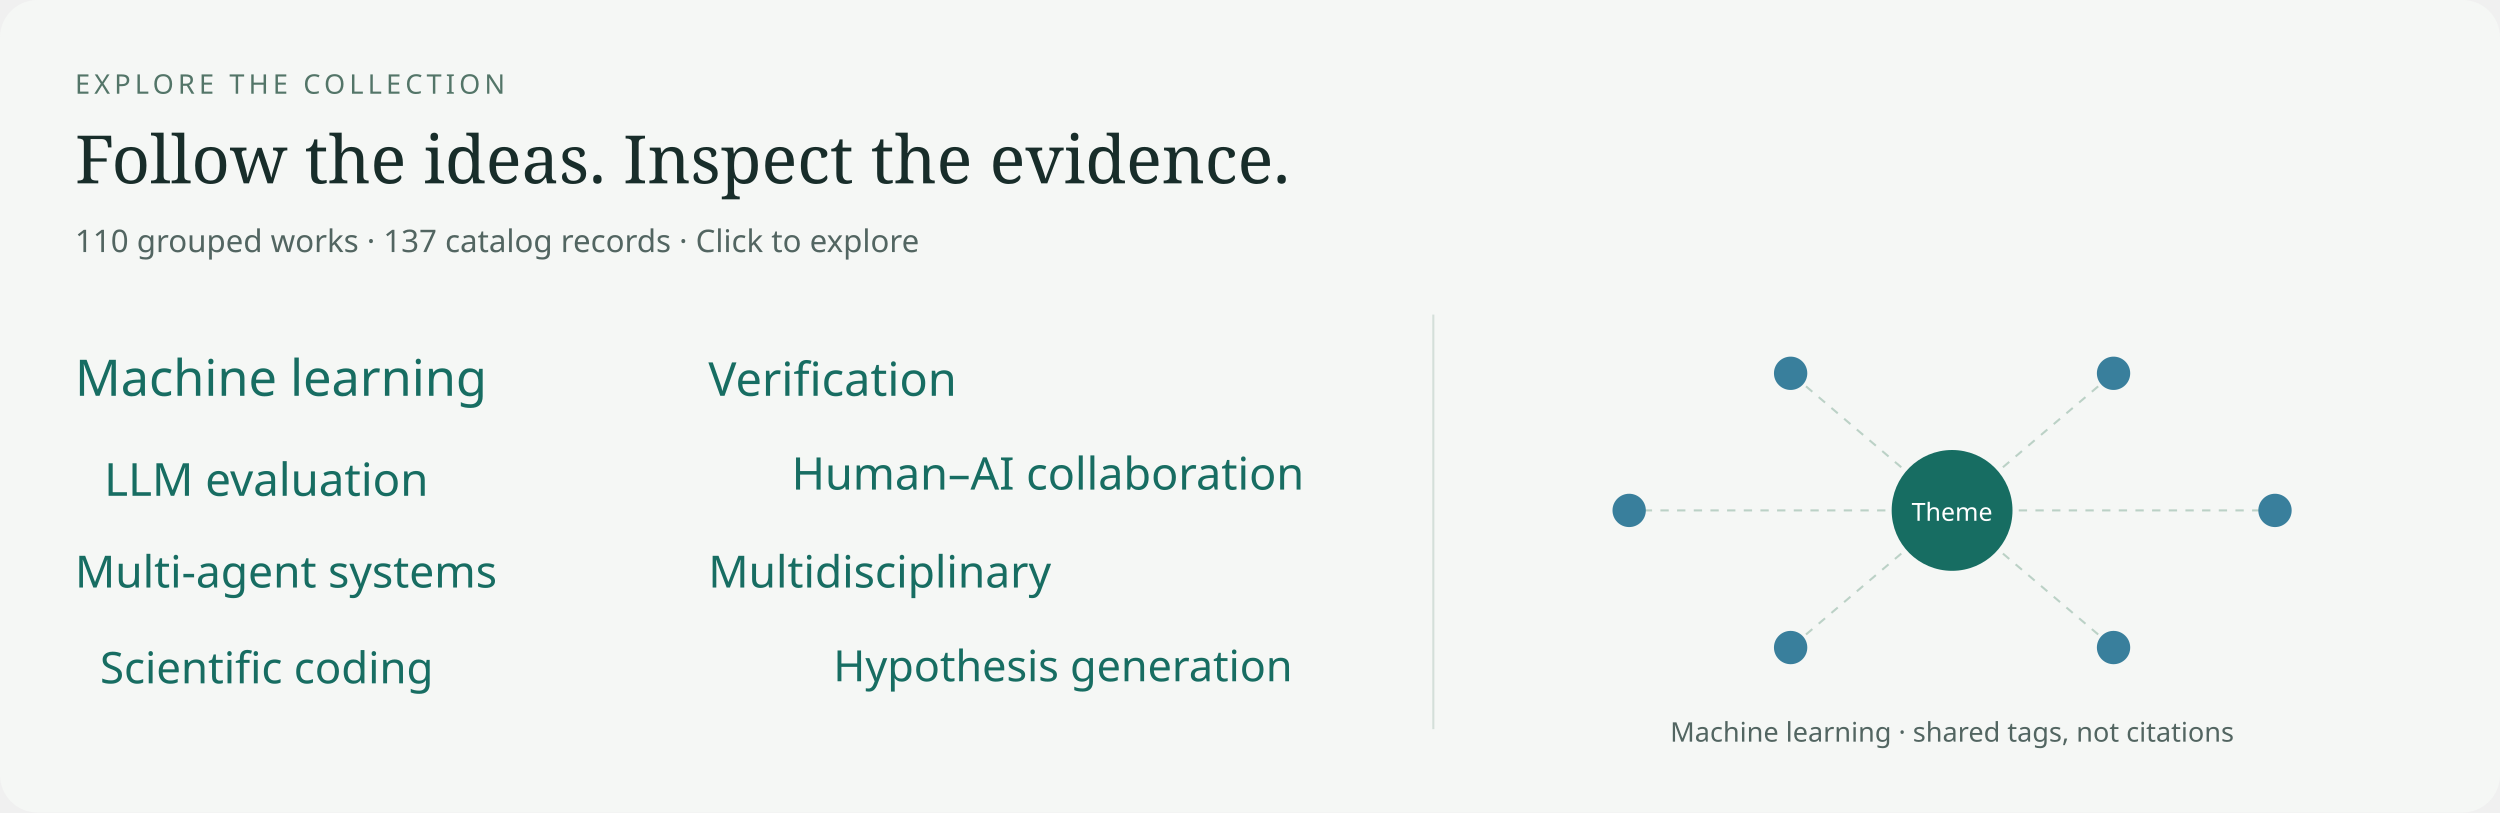
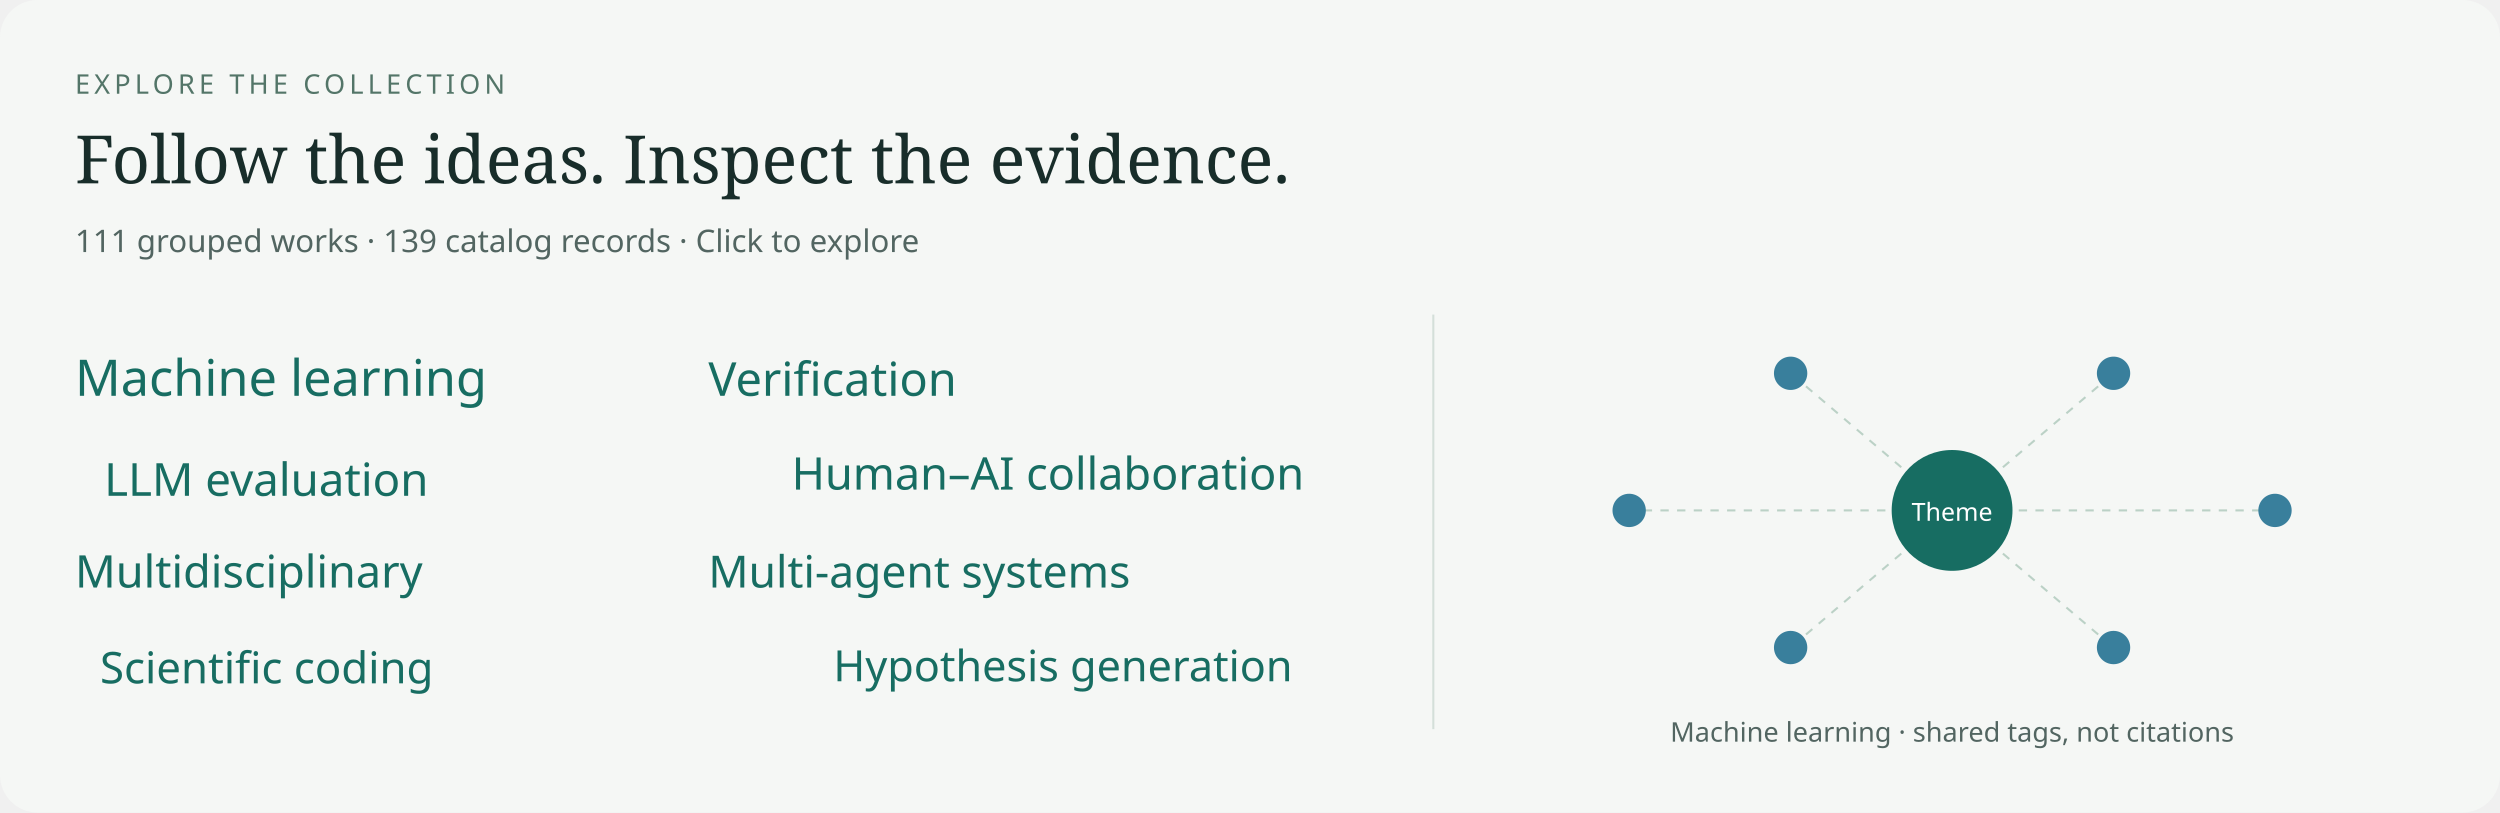
<svg xmlns="http://www.w3.org/2000/svg" width="1200" height="390" viewBox="0 0 1200 390" role="img" aria-labelledby="title desc">
  <rect width="1200" height="390" rx="18" fill="#f5f7f5" />
  <text x="36" y="45" font-family="system-ui,sans-serif" font-size="13" letter-spacing="2" fill="#537568">EXPLORE THE COLLECTION</text>
  <text x="36" y="88" font-family="Georgia,serif" font-size="32" fill="#182d2a">Follow the ideas. Inspect the evidence.</text>
-   <text x="36" y="121" font-family="system-ui,sans-serif" font-size="15" fill="#526561">110 grouped works · 137 catalog records · Click to explore</text>
+   <text x="36" y="121" font-family="system-ui,sans-serif" font-size="15" fill="#526561">111 grouped works · 139 catalog records · Click to explore</text>
  <line x1="688" y1="151" x2="688" y2="350" stroke="#d4dfd9" />
  <text x="36" y="190" font-family="system-ui,sans-serif" font-size="24.2" fill="#176d62">Machine learning</text>
  <text x="340" y="190" font-family="system-ui,sans-serif" font-size="22.5" fill="#176d62">Verification</text>
  <text x="50" y="238" font-family="system-ui,sans-serif" font-size="21.9" fill="#176d62">LLM evaluation</text>
  <text x="380" y="235" font-family="system-ui,sans-serif" font-size="21.6" fill="#176d62">Human–AI collaboration</text>
-   <text x="36" y="282" font-family="system-ui,sans-serif" font-size="21.3" fill="#176d62">Multi-agent systems</text>
-   <text x="340" y="282" font-family="system-ui,sans-serif" font-size="21.3" fill="#176d62">Multidisciplinary</text>
+   <text x="36" y="282" font-family="system-ui,sans-serif" font-size="21.6" fill="#176d62">Multidisciplinary</text>
+   <text x="340" y="282" font-family="system-ui,sans-serif" font-size="21.3" fill="#176d62">Multi-agent systems</text>
  <text x="48" y="328" font-family="system-ui,sans-serif" font-size="21.0" fill="#176d62">Scientific coding</text>
  <text x="400" y="327" font-family="system-ui,sans-serif" font-size="20.7" fill="#176d62">Hypothesis generation</text>
  <line x1="937" y1="245" x2="1092.0" y2="245.0" stroke="#bbd1c6" stroke-dasharray="4 4" />
  <circle cx="1092.0" cy="245.0" r="8" fill="#397f9c" />
  <line x1="937" y1="245" x2="1014.5" y2="310.818" stroke="#bbd1c6" stroke-dasharray="4 4" />
  <circle cx="1014.5" cy="310.818" r="8" fill="#397f9c" />
  <line x1="937" y1="245" x2="859.5" y2="310.818" stroke="#bbd1c6" stroke-dasharray="4 4" />
  <circle cx="859.5" cy="310.818" r="8" fill="#397f9c" />
  <line x1="937" y1="245" x2="782.0" y2="245.0" stroke="#bbd1c6" stroke-dasharray="4 4" />
  <circle cx="782.0" cy="245.0" r="8" fill="#397f9c" />
  <line x1="937" y1="245" x2="859.5" y2="179.182" stroke="#bbd1c6" stroke-dasharray="4 4" />
  <circle cx="859.5" cy="179.182" r="8" fill="#397f9c" />
  <line x1="937" y1="245" x2="1014.5" y2="179.182" stroke="#bbd1c6" stroke-dasharray="4 4" />
  <circle cx="1014.5" cy="179.182" r="8" fill="#397f9c" />
  <circle cx="937" cy="245" r="29" fill="#176d62" />
  <text x="937" y="250" text-anchor="middle" font-family="system-ui,sans-serif" font-size="12" fill="white">Theme</text>
  <text x="937" y="356" text-anchor="middle" font-family="system-ui,sans-serif" font-size="13" fill="#526561">Machine learning · shared tags, not citations</text>
</svg>
